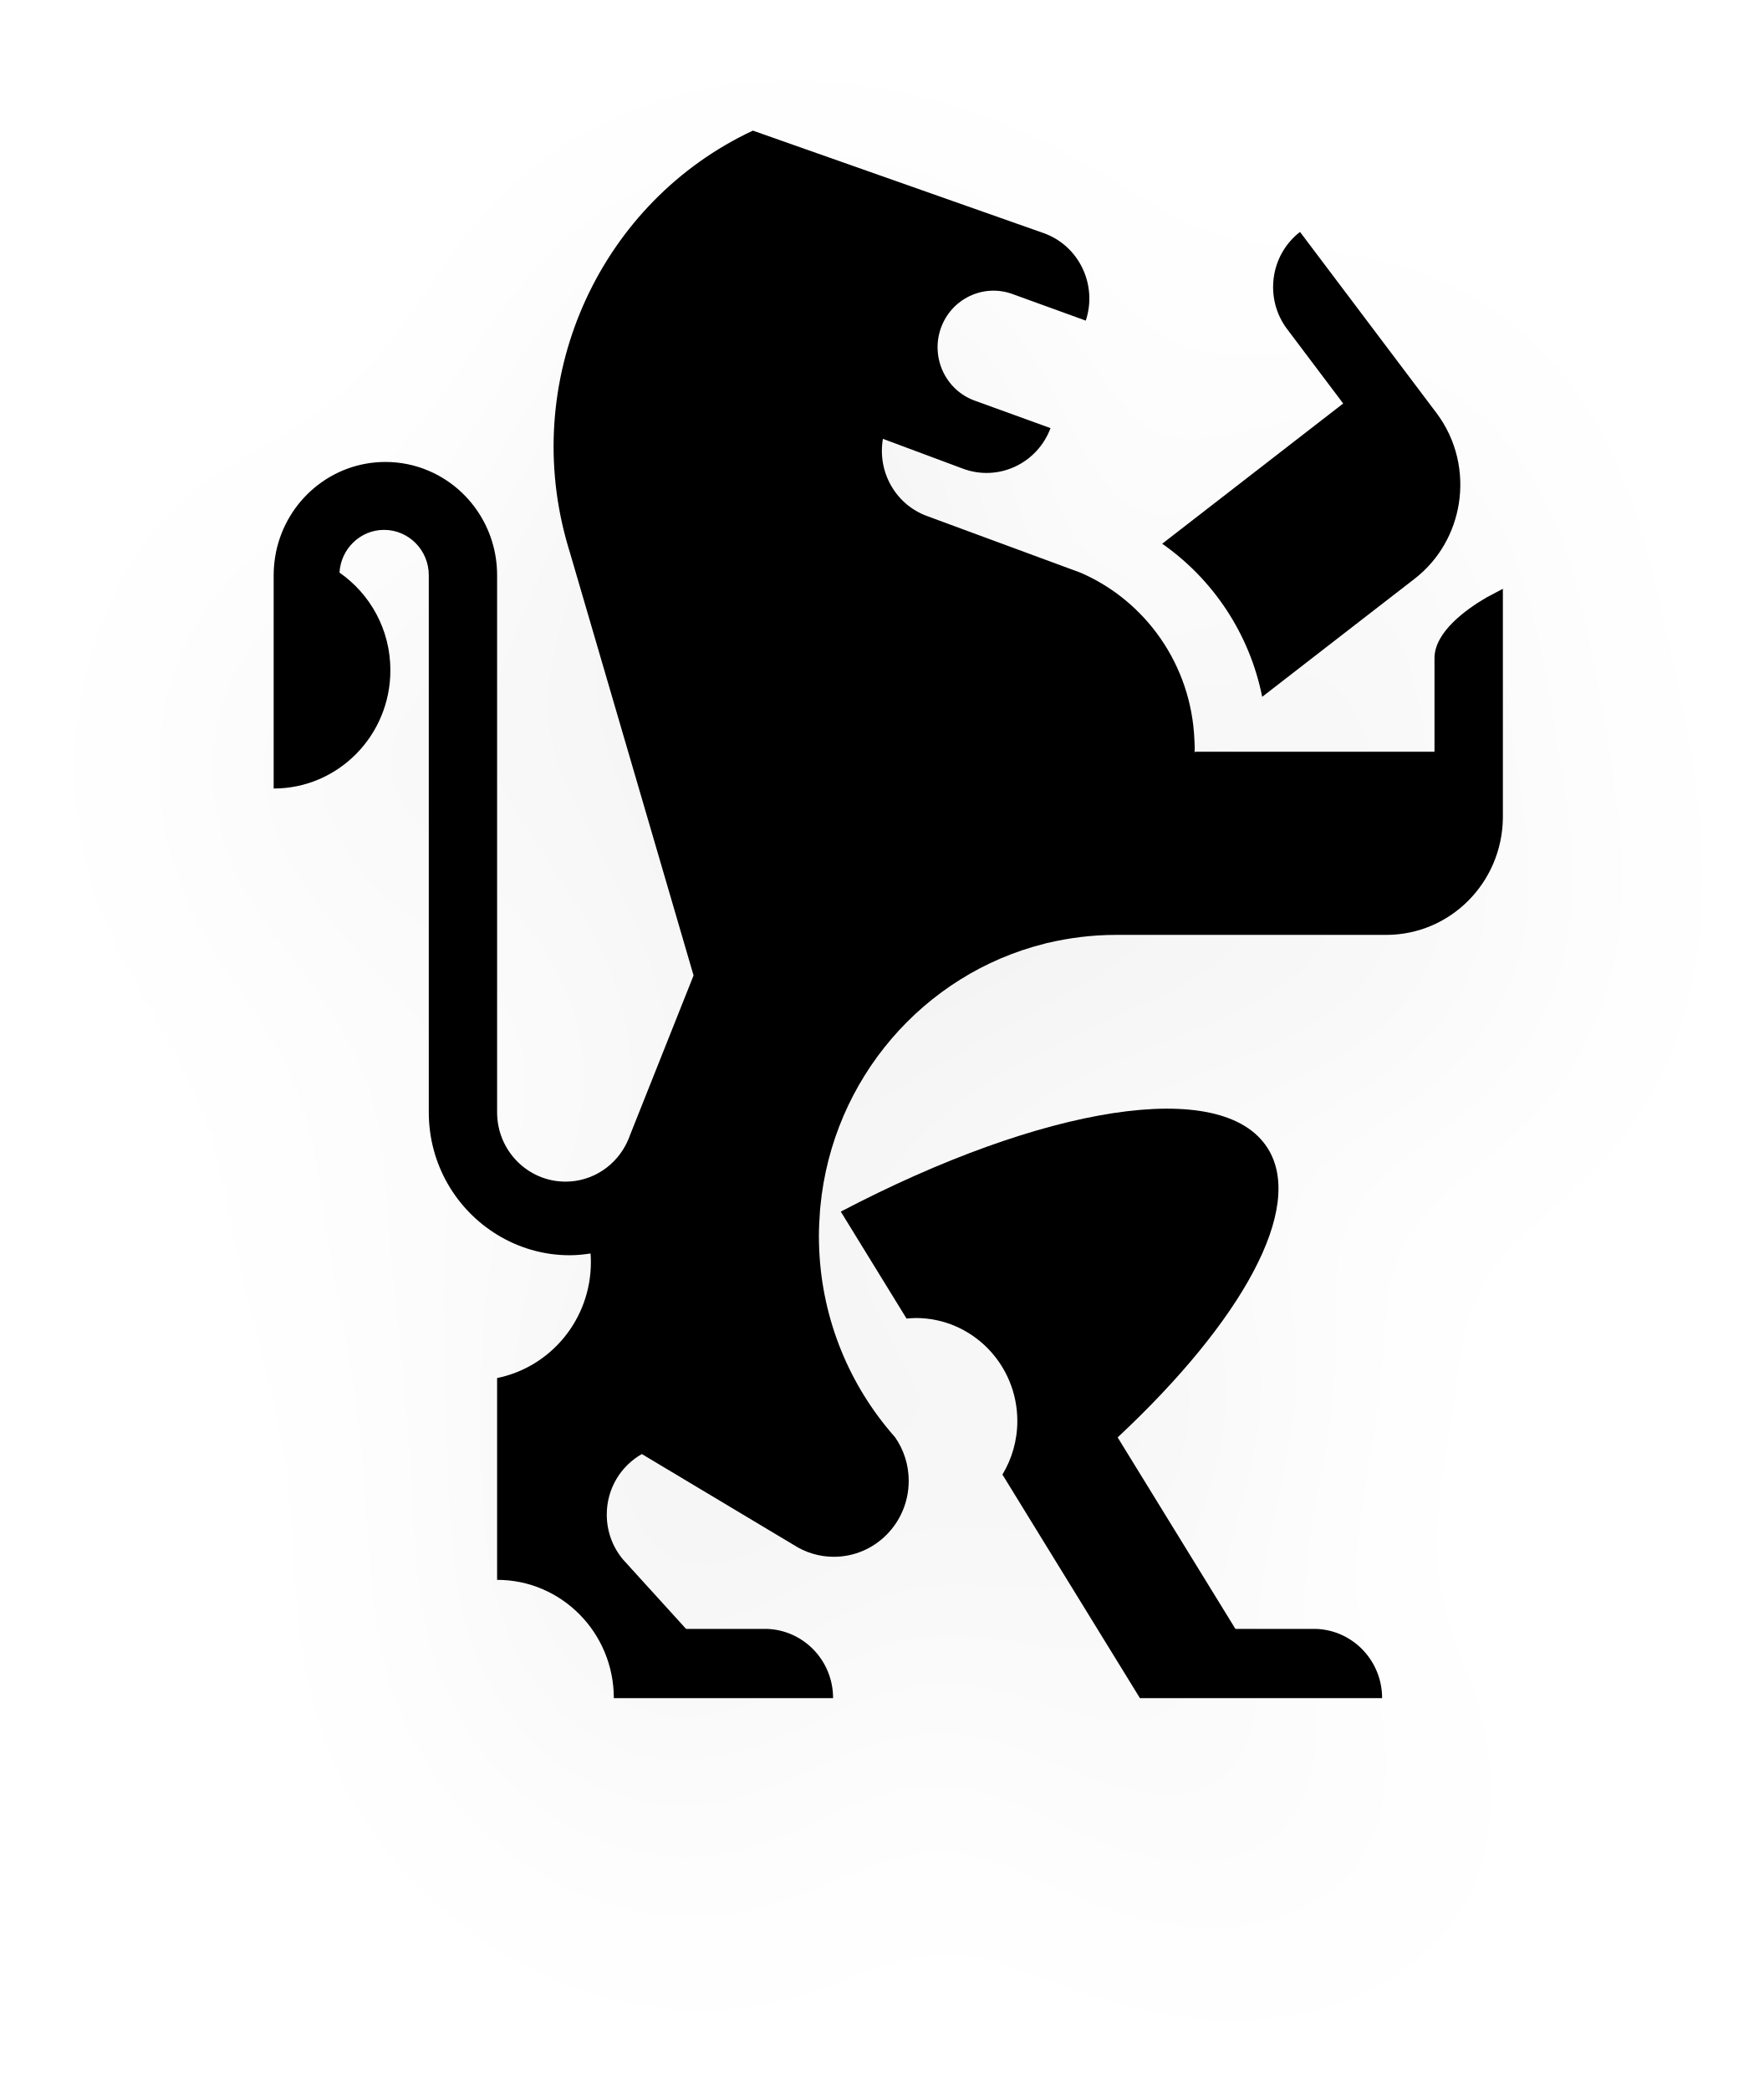
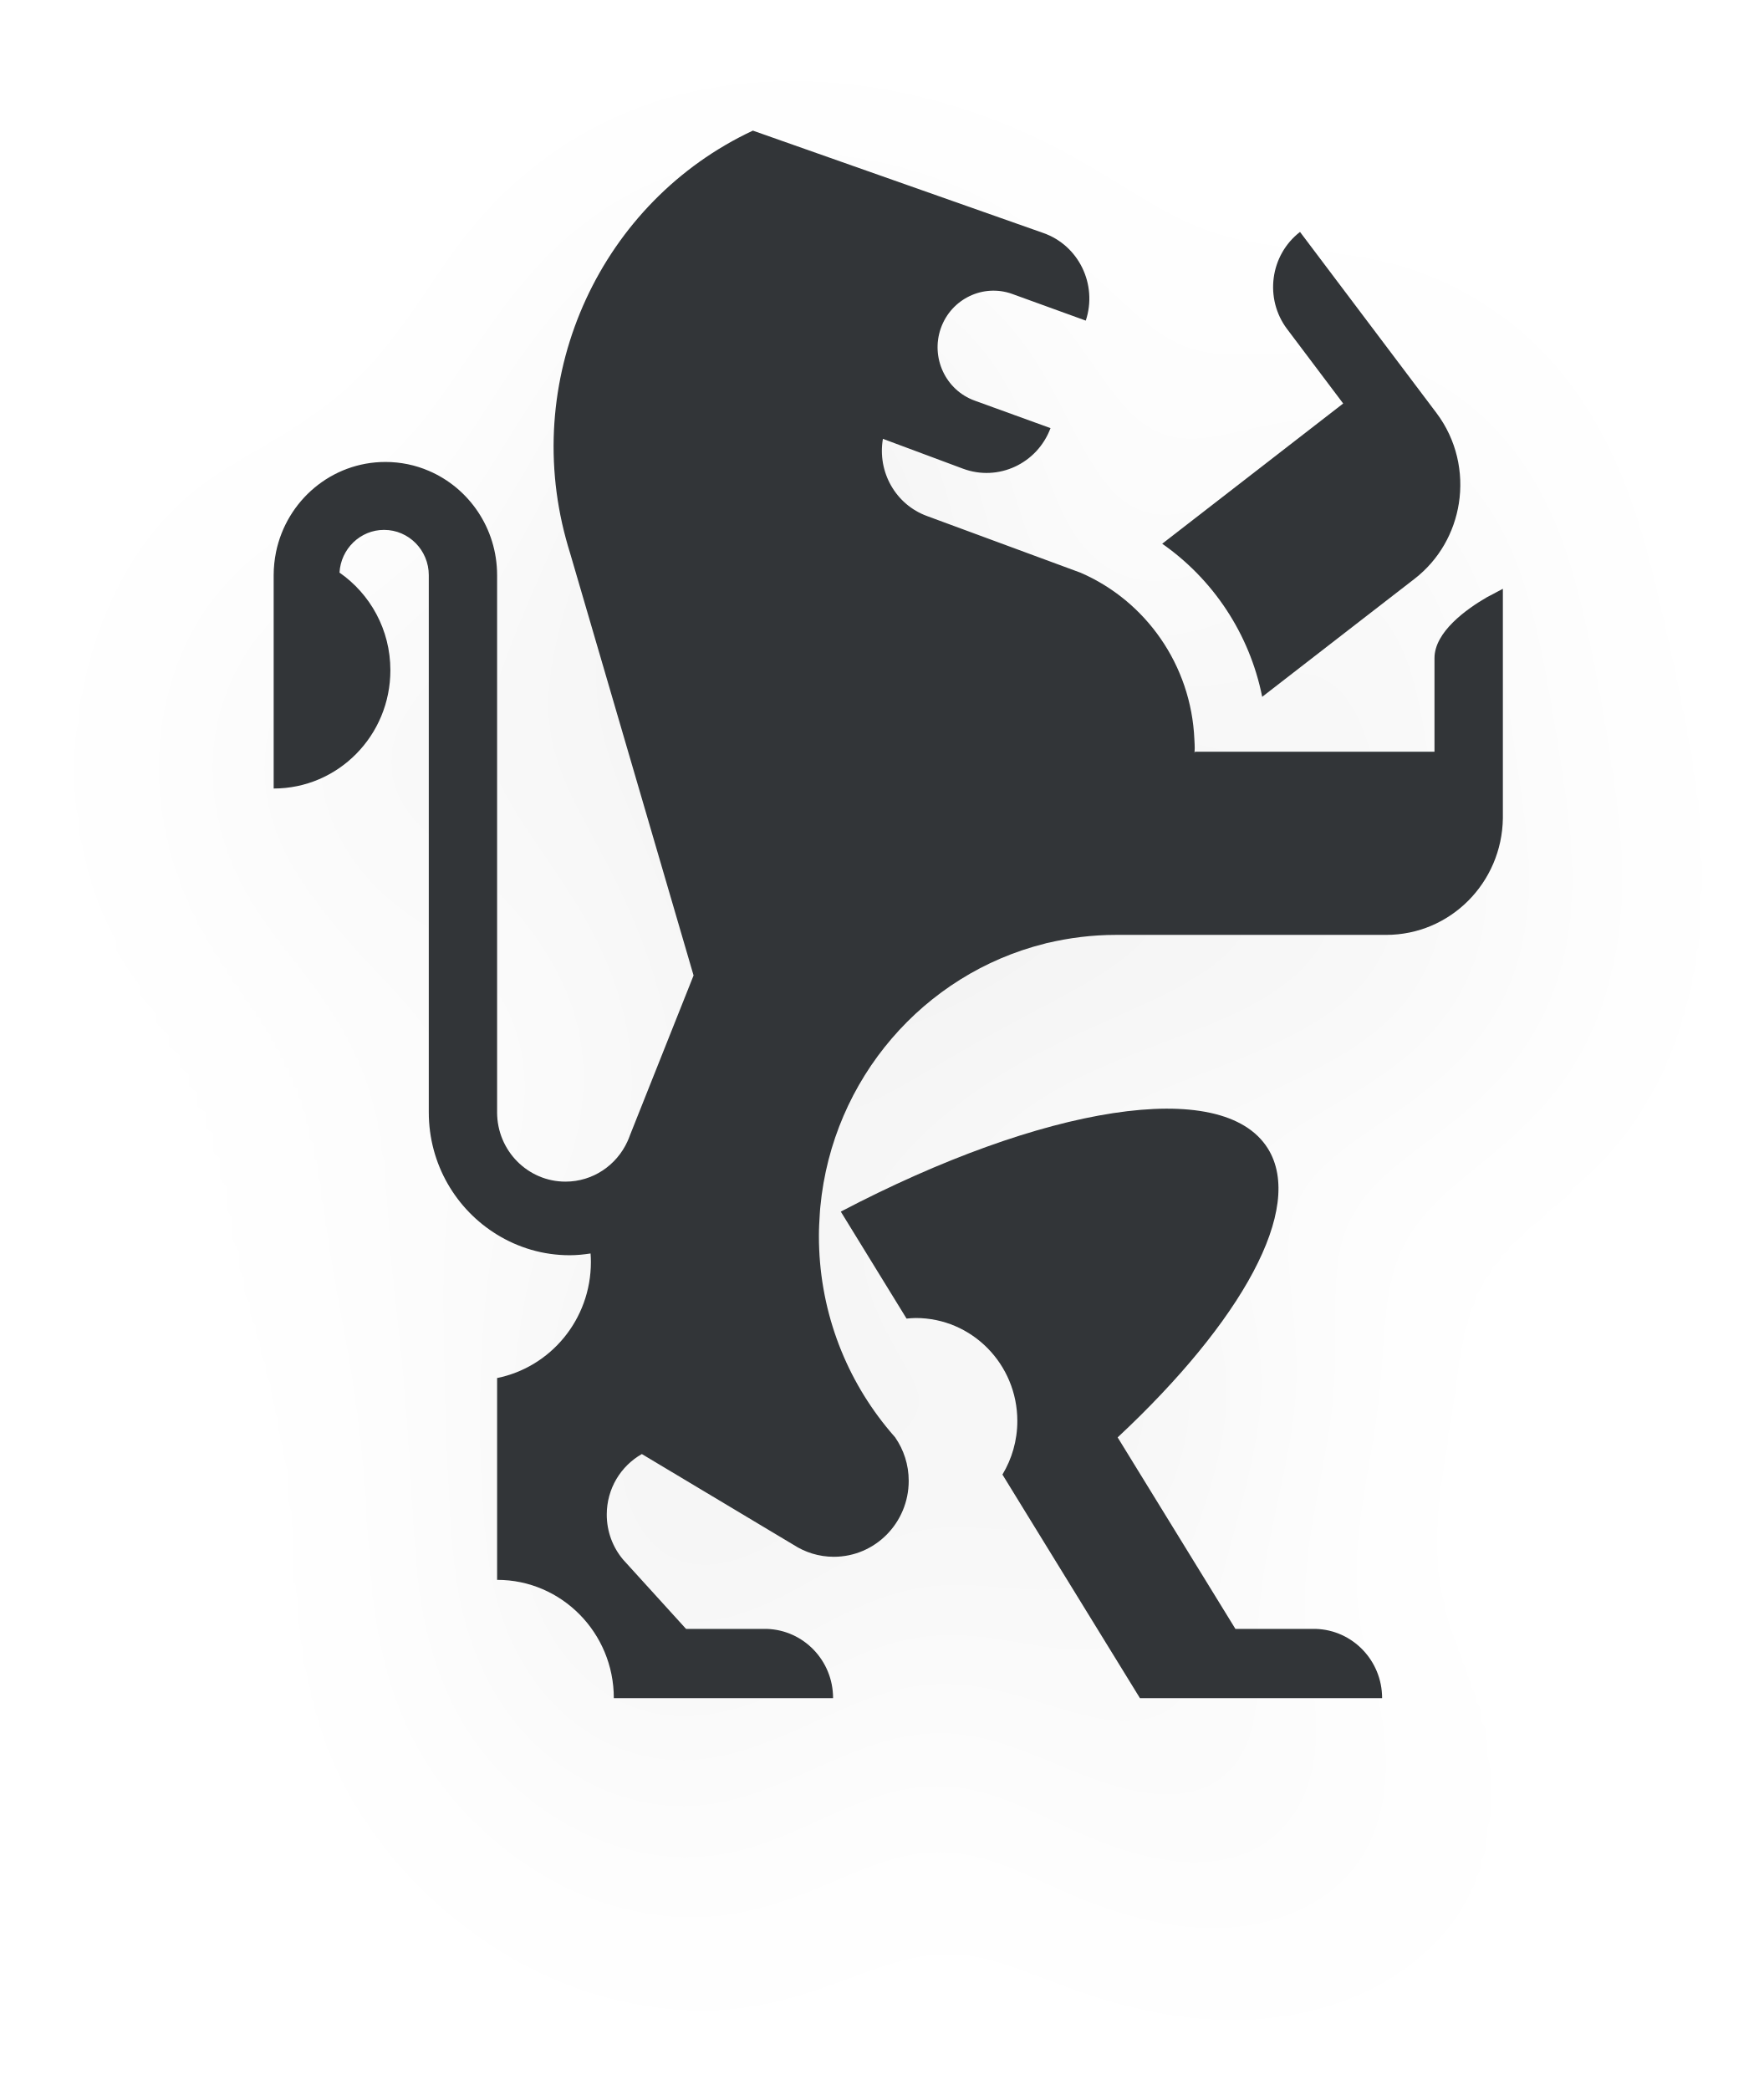
<svg xmlns="http://www.w3.org/2000/svg" width="27px" height="32px" viewBox="0 0 27 32" version="1.1">
  <defs>
    <filter x="-50%" y="-50%" width="200%" height="200%" filterUnits="objectBoundingBox" id="filter-1">
      <feOffset dx="0" dy="2" in="SourceAlpha" result="shadowOffsetOuter1" />
      <feGaussianBlur stdDeviation="2" in="shadowOffsetOuter1" result="shadowBlurOuter1" />
      <feColorMatrix values="0 0 0 0 0   0 0 0 0 0   0 0 0 0 0  0 0 0 0.05 0" type="matrix" in="shadowBlurOuter1" result="shadowMatrixOuter1" />
      <feMerge>
        <feMergeNode in="shadowMatrixOuter1" />
        <feMergeNode in="SourceGraphic" />
      </feMerge>
    </filter>
  </defs>
  <g id="OPt-2" stroke="none" stroke-width="1" fill="none" fill-rule="evenodd">
-     <g id="prog2_pro3_Mobile-Portrait_opt2-Copy-2" transform="translate(-10, -15)" fill="#000000">
+     <g id="prog2_pro3_Mobile-Portrait_opt2-Copy-2" transform="translate(-10, -15)" fill="#313638">
      <g id="nav">
        <g id="Group-6" filter="url(#filter-1)">
          <g id="ic_home" transform="translate(14, 17)">
            <g id="Group" transform="translate(9.6, 12) scale(-1, 1) translate(-9.6, -12) ">
              <path d="M1.542,6.862 L2.436,7.554 L3.875,8.669 C4.069,7.7 4.63,6.867 5.406,6.325 L2.635,4.178 L3.493,3.039 C3.844,2.573 3.756,1.907 3.296,1.551 L1.207,4.323 C0.898,4.733 0.79,5.235 0.864,5.708 C0.934,6.15 1.163,6.568 1.542,6.862 L1.542,6.862 Z" id="Shape" />
              <path d="M10.327,16.551 C7.236,14.931 4.483,14.473 3.788,15.585 C3.218,16.499 4.188,18.233 6.088,20.008 L4.285,22.94 L3.057,22.94 C2.492,22.956 2.039,23.424 2.039,24 L3.633,24 L5.747,24 L6.399,22.94 L7.444,21.241 L7.852,20.577 C7.708,20.338 7.624,20.057 7.624,19.757 C7.624,18.886 8.321,18.18 9.18,18.18 C9.227,18.18 9.274,18.185 9.32,18.189 L10.327,16.551 L10.327,16.551 Z" id="Shape" />
              <path d="M18.974,6.453 C18.812,5.665 18.124,5.073 17.299,5.073 C17.064,5.073 16.839,5.121 16.635,5.209 C16.021,5.471 15.589,6.088 15.589,6.807 L15.589,15.031 C15.589,15.617 15.12,16.092 14.542,16.092 C14.121,16.092 13.759,15.84 13.593,15.476 C13.578,15.444 13.565,15.411 13.553,15.377 L12.581,12.935 L14.468,6.481 C14.469,6.477 14.471,6.472 14.472,6.468 C14.495,6.396 14.515,6.323 14.535,6.251 C15.222,3.722 13.986,1.082 11.673,0 L7.23,1.566 C6.684,1.755 6.393,2.356 6.576,2.909 L7.701,2.501 C8.146,2.34 8.636,2.575 8.795,3.025 C8.954,3.476 8.722,3.973 8.277,4.134 L7.116,4.555 C7.319,5.099 7.916,5.377 8.456,5.176 L9.682,4.719 C9.769,5.22 9.492,5.725 9.004,5.902 L6.655,6.769 C5.664,7.198 4.961,8.176 4.913,9.325 C4.911,9.367 4.908,9.409 4.908,9.452 C4.908,9.478 4.911,9.504 4.911,9.53 C4.907,9.518 4.904,9.51 4.904,9.51 L1.237,9.51 L1.237,8.076 C1.237,7.676 0.749,7.327 0.439,7.147 L0.19,7.015 L0.19,10.528 C0.204,11.517 0.997,12.314 1.976,12.314 L6.111,12.314 C6.478,12.314 6.834,12.359 7.175,12.441 C7.158,12.437 7.142,12.431 7.125,12.426 C7.143,12.432 7.161,12.437 7.179,12.441 C7.19,12.444 7.2,12.447 7.211,12.45 C9.054,12.912 10.454,14.514 10.64,16.477 C10.644,16.511 10.646,16.545 10.648,16.58 C10.656,16.694 10.662,16.808 10.662,16.924 C10.662,18.028 10.278,19.042 9.639,19.836 C9.593,19.894 9.544,19.951 9.495,20.007 C9.364,20.196 9.287,20.425 9.287,20.673 C9.287,21.315 9.8,21.836 10.434,21.836 C10.661,21.836 10.873,21.768 11.052,21.652 L13.373,20.263 C13.694,20.445 13.91,20.791 13.91,21.19 C13.91,21.453 13.816,21.694 13.659,21.88 L12.696,22.94 L11.52,22.94 L11.52,22.94 L11.463,22.94 C10.898,22.956 10.445,23.424 10.445,24 L12.538,24 L12.538,24 L13.802,24 C13.802,23 14.602,22.189 15.589,22.189 L15.589,19.099 C14.77,18.934 14.153,18.202 14.153,17.323 C14.153,17.279 14.155,17.236 14.158,17.192 C14.263,17.208 14.369,17.219 14.478,17.219 C14.885,17.219 15.264,17.103 15.589,16.904 C16.215,16.521 16.635,15.827 16.635,15.031 L16.635,6.807 C16.635,6.424 16.942,6.113 17.32,6.113 C17.684,6.113 17.981,6.403 18.002,6.767 C17.532,7.094 17.223,7.641 17.223,8.262 C17.223,9.263 18.023,10.073 19.01,10.073 L19.01,6.807 C19.01,6.686 18.997,6.567 18.974,6.453 L18.974,6.453 Z" id="Shape" />
            </g>
          </g>
        </g>
      </g>
    </g>
  </g>
</svg>
